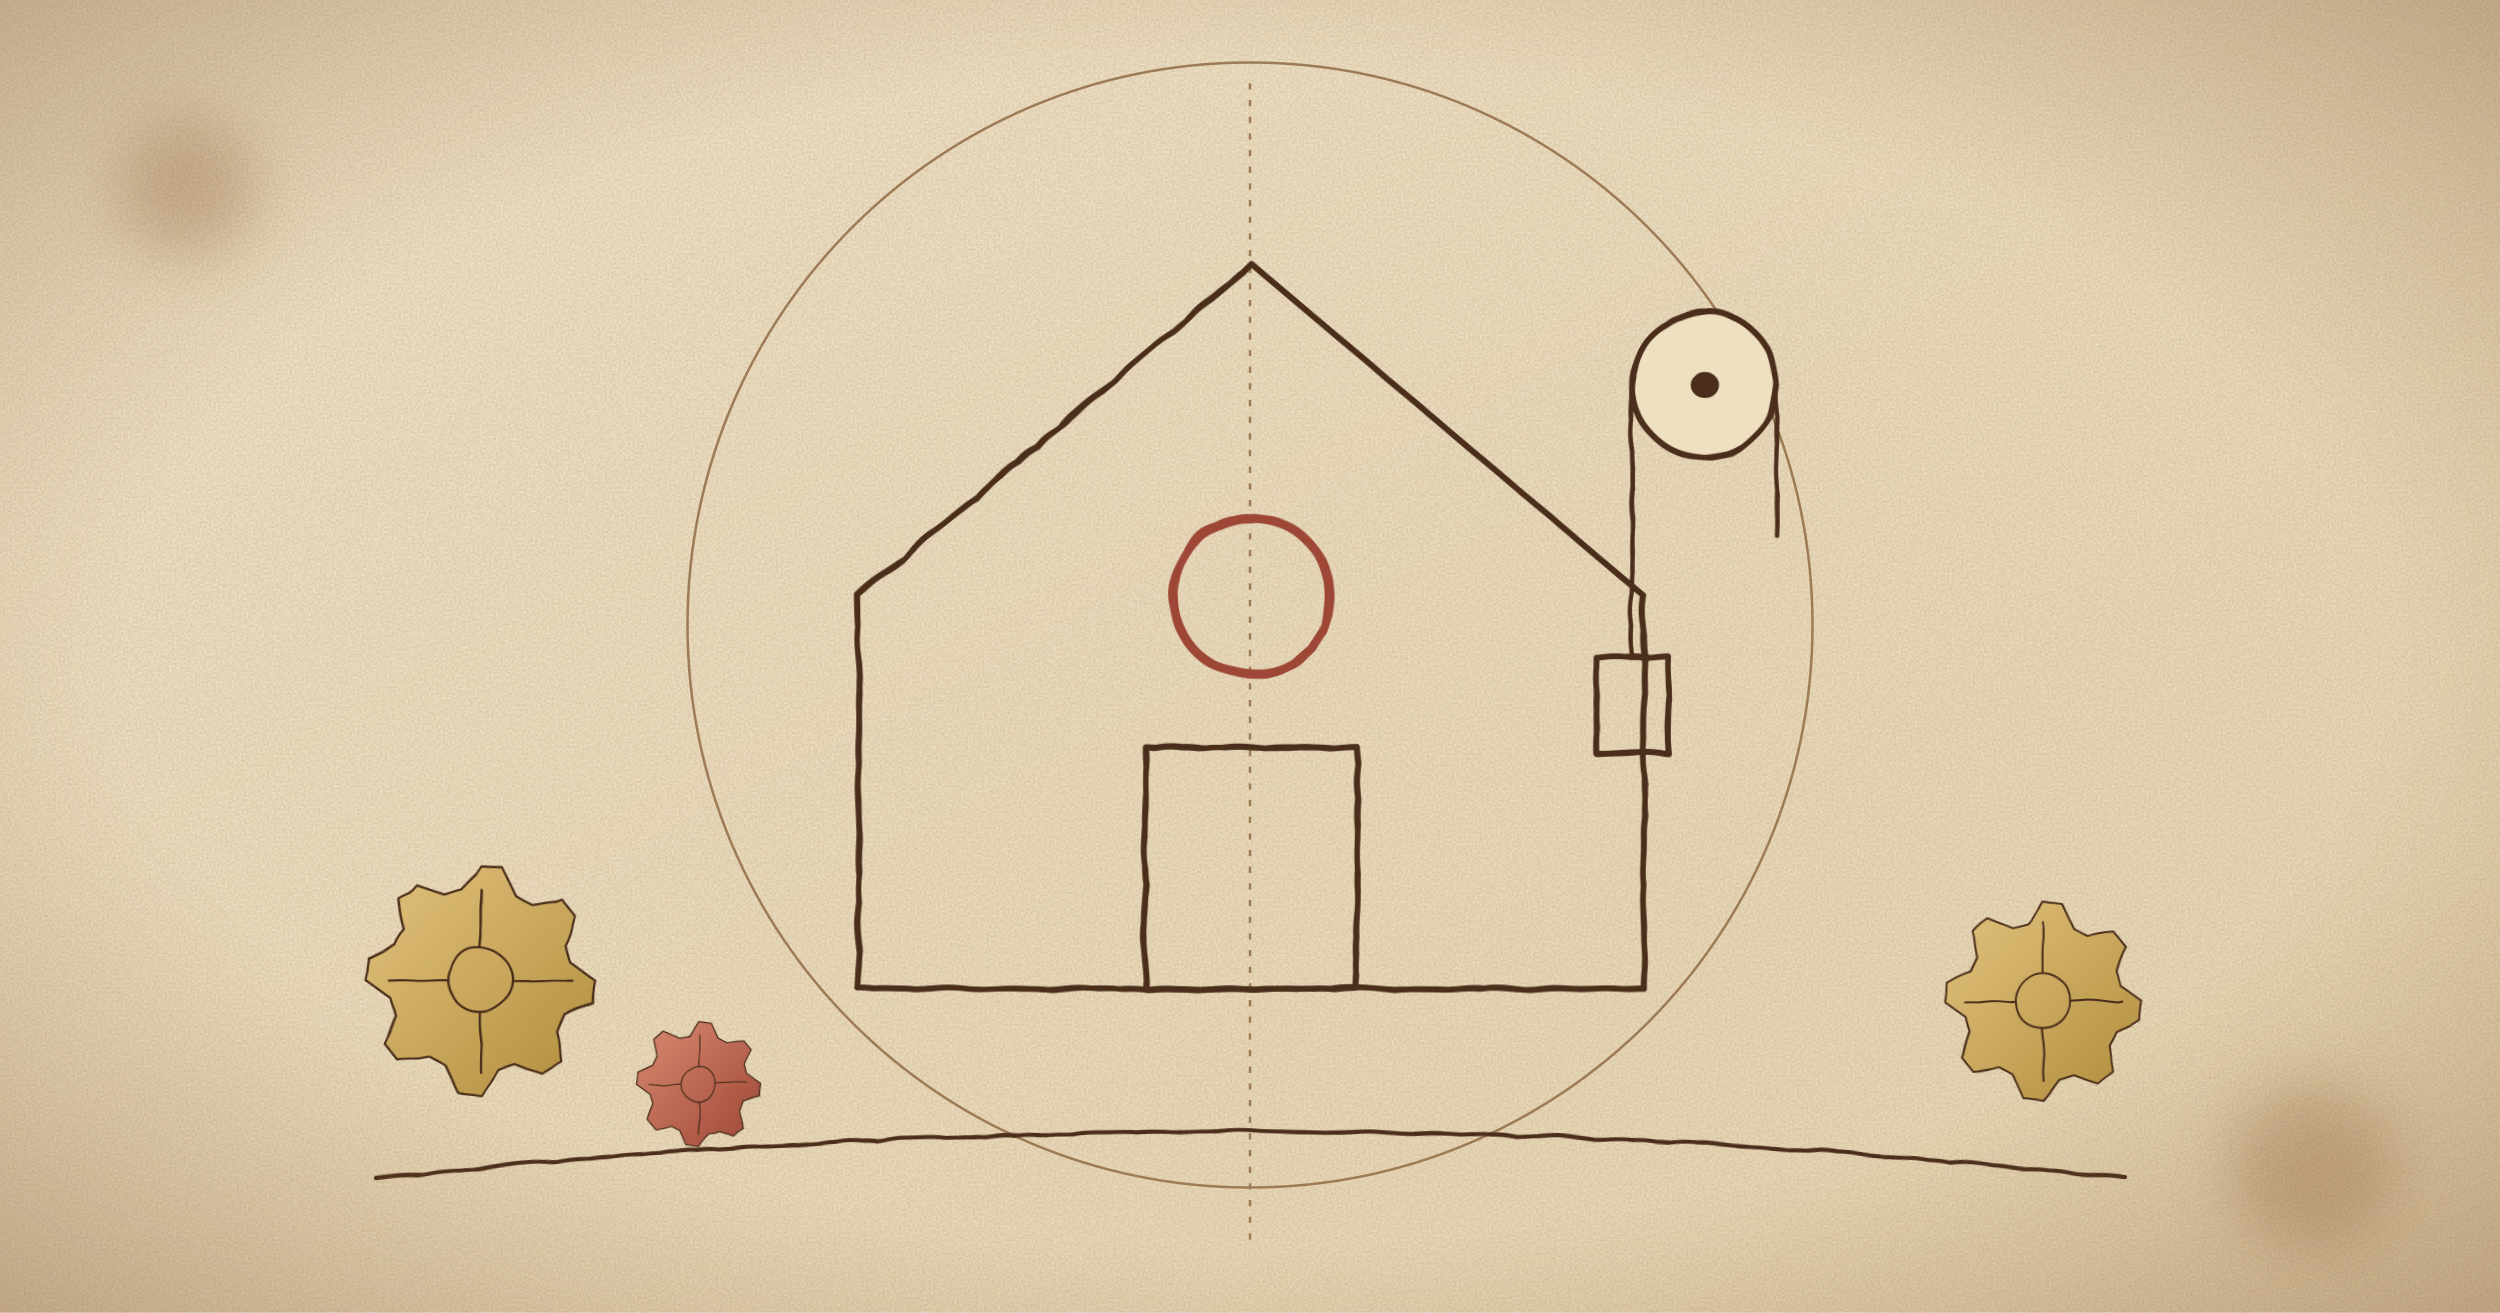
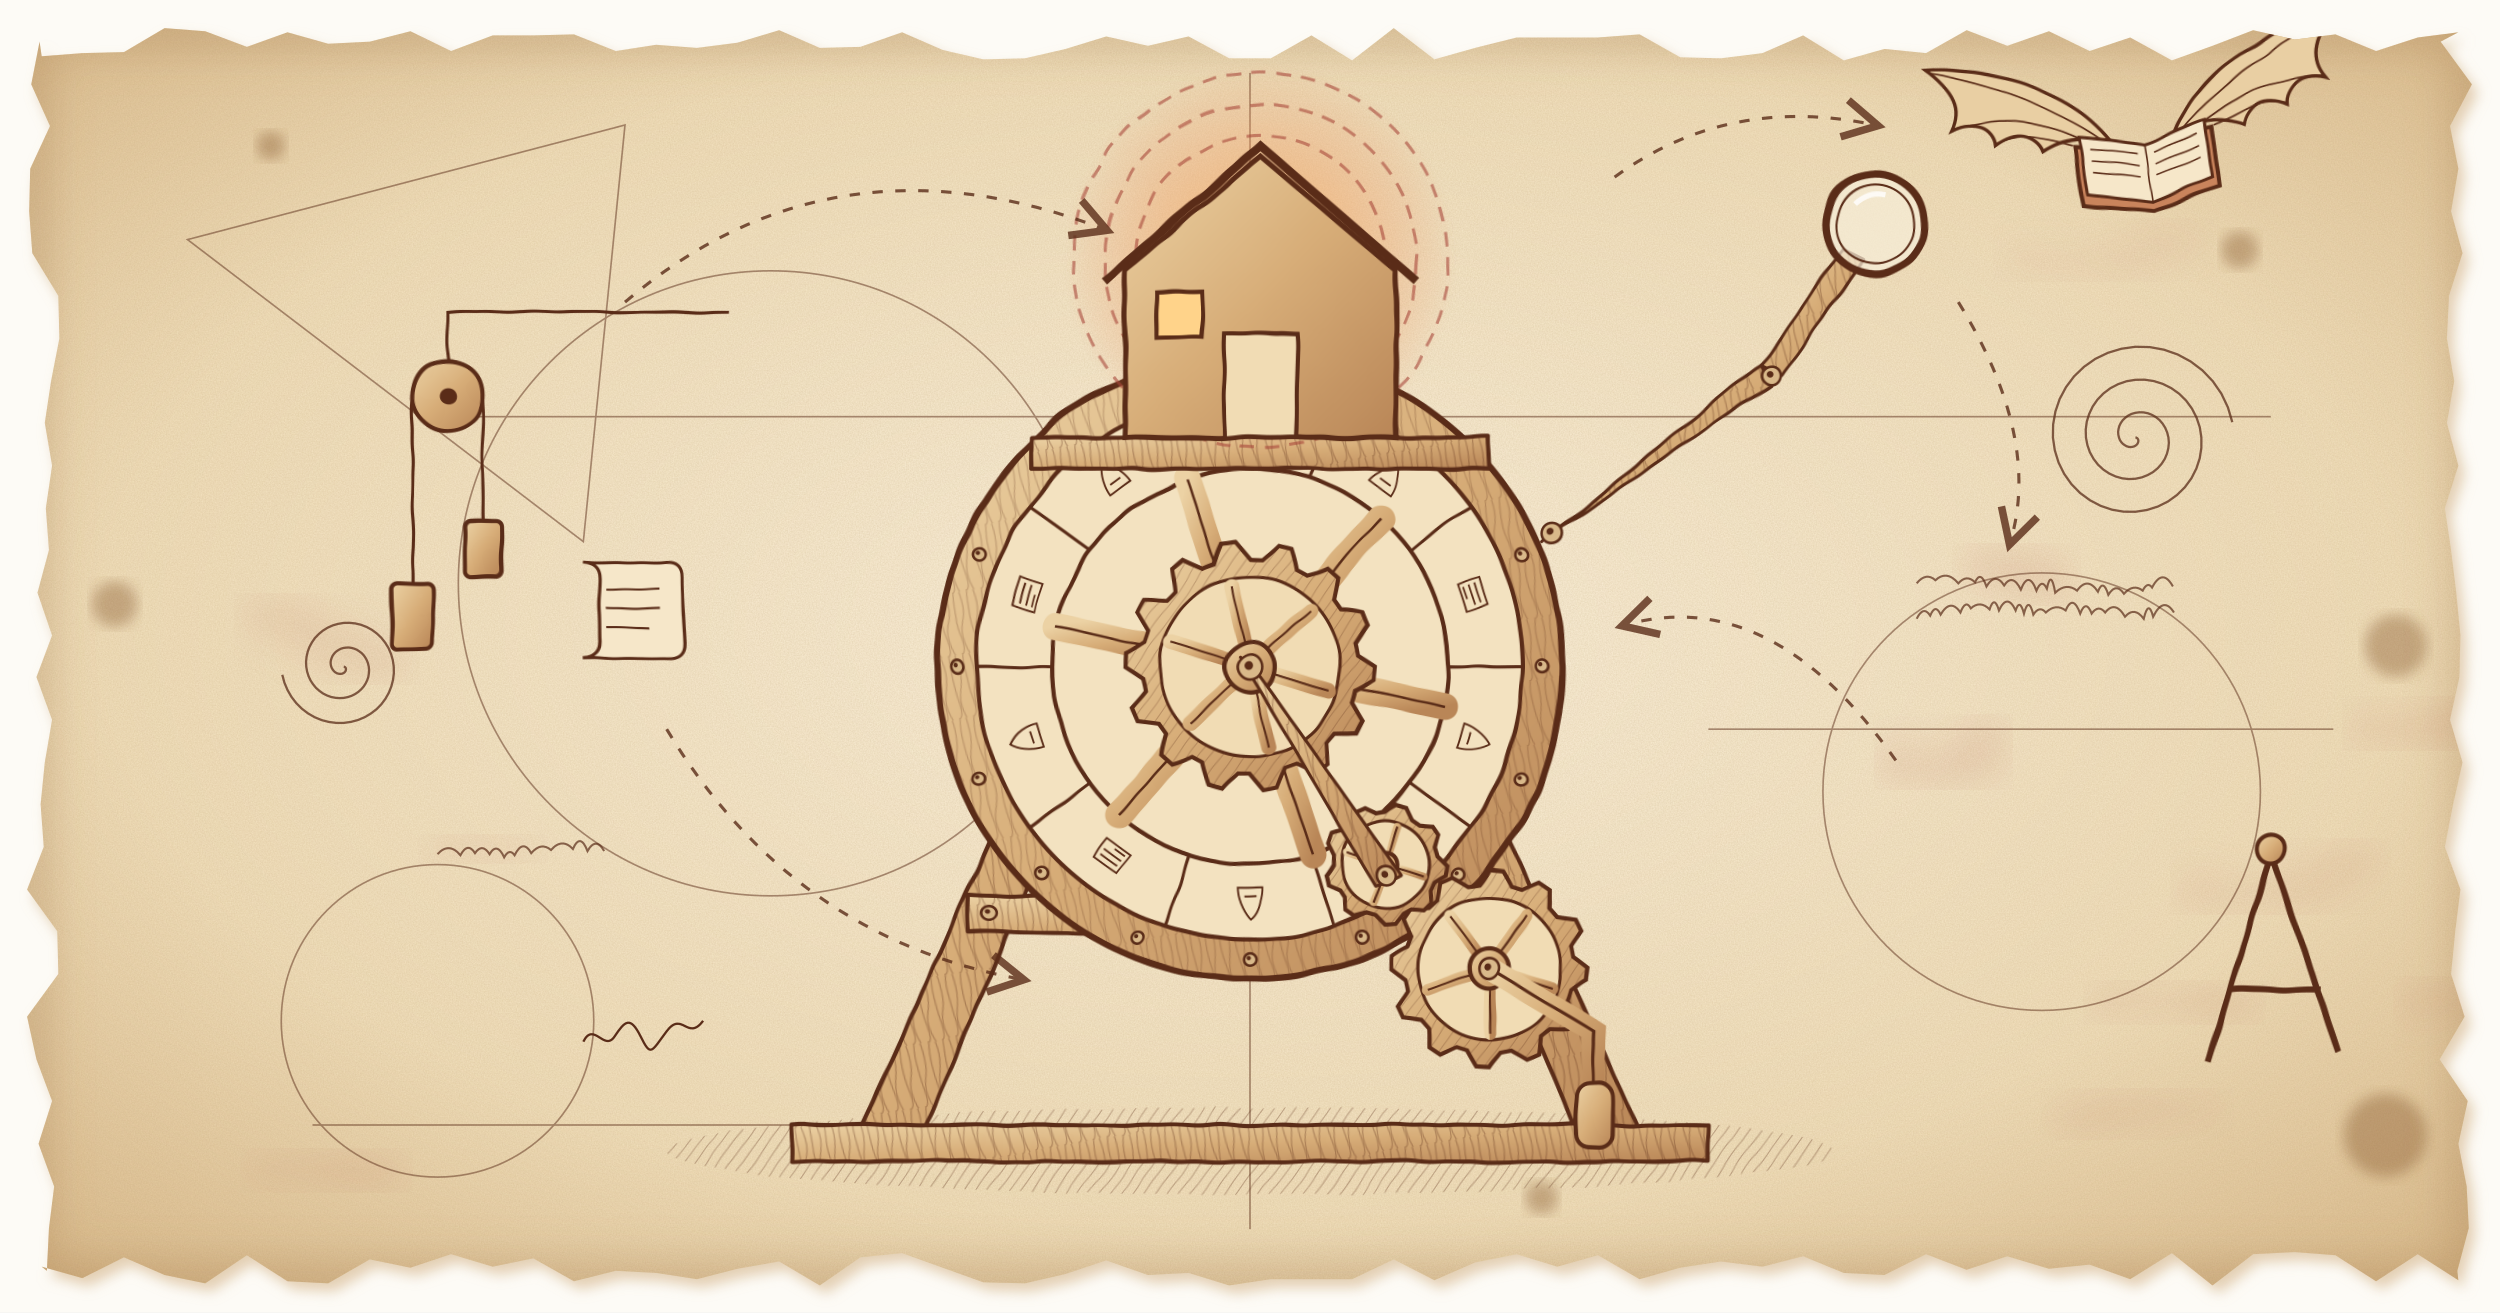
- <svg xmlns="http://www.w3.org/2000/svg" viewBox="0 0 1200 630" width="1200" height="630" role="img" aria-label="Illustration de l'application Santé citoyenne : machine de Léonard de Vinci dessinée à l'encre sur parchemin">
+ <svg xmlns="http://www.w3.org/2000/svg" viewBox="0 0 2400 1260" width="1200" height="630" role="img" aria-label="Illustration de l'application Santé citoyenne : machine de Léonard de Vinci dessinée à l'encre sur parchemin">
  <defs>
-     <linearGradient id="p" x1="0" y1="0" x2="1" y2="1">
-       <stop offset="0" stop-color="#f6ebd3" />
-       <stop offset="1" stop-color="#ecdcba" />
+     <radialGradient id="pp" cx=".5" cy=".48" r=".7">
+       <stop offset="0" stop-color="#fbf1dc" />
+       <stop offset=".65" stop-color="#f1dfbb" />
+       <stop offset="1" stop-color="#d9b98a" />
+     </radialGradient>
+     <linearGradient id="wd" x1="0" y1="0" x2="1" y2="1">
+       <stop offset="0" stop-color="#ecd2a4" />
+       <stop offset=".5" stop-color="#d7ad78" />
+       <stop offset="1" stop-color="#b98657" />
    </linearGradient>
-     <radialGradient id="v" cx=".5" cy=".5" r=".75">
-       <stop offset=".6" stop-color="#8a5a2b" stop-opacity="0" />
-       <stop offset="1" stop-color="#6b4220" stop-opacity=".38" />
+     <pattern id="ht" width="9" height="9" patternUnits="userSpaceOnUse" patternTransform="rotate(35)">
+       <path d="M0 0V9" stroke="#5a2c18" stroke-width="1.4" />
+     </pattern>
+     <pattern id="gr" width="60" height="14" patternUnits="userSpaceOnUse" patternTransform="rotate(80)">
+       <path d="M0 4Q15 1 30 5T60 3M0 10Q20 13 40 9T60 11" fill="none" stroke="#5a2c18" stroke-width="1.2" opacity=".6" />
+     </pattern>
+     <marker id="ar" markerWidth="16" markerHeight="16" refX="12" refY="8" orient="auto">
+       <path d="M2 2L13 8L2 14" fill="none" stroke="#5a2c18" stroke-width="2.4" />
+     </marker>
+     <filter id="rf" x="-5%" y="-5%" width="110%" height="110%">
+       <feTurbulence type="fractalNoise" baseFrequency=".022" numOctaves="2" seed="3" />
+       <feDisplacementMap in="SourceGraphic" scale="5" />
+     </filter>
+     <filter id="gn">
+       <feTurbulence type="fractalNoise" baseFrequency=".75" numOctaves="3" seed="9" />
+       <feColorMatrix values="0 0 0 0 .42 0 0 0 0 .27 0 0 0 0 .12 0 0 0 .22 0" />
+     </filter>
+     <filter id="b20">
+       <feGaussianBlur stdDeviation="22" />
+     </filter>
+     <filter id="b6">
+       <feGaussianBlur stdDeviation="6" />
+     </filter>
+     <radialGradient id="gl" cx=".5" cy=".5" r=".5">
+       <stop offset="0" stop-color="#ffd38a" stop-opacity=".95" />
+       <stop offset=".45" stop-color="#f0a466" stop-opacity=".5" />
+       <stop offset="1" stop-color="#e88b5a" stop-opacity="0" />
    </radialGradient>
-     <radialGradient id="l" cx=".5" cy=".5" r=".5">
-       <stop offset="0" stop-color="#f2a35c" stop-opacity=".85" />
-       <stop offset="1" stop-color="#f2a35c" stop-opacity="0" />
-     </radialGradient>
-     <linearGradient id="w" x1="0" y1="0" x2="1" y2="1">
-       <stop offset="0" stop-color="#e3c27e" />
-       <stop offset="1" stop-color="#b08d3c" />
-     </linearGradient>
-     <linearGradient id="s" x1="0" y1="0" x2="1" y2="1">
-       <stop offset="0" stop-color="#d98a72" />
-       <stop offset="1" stop-color="#9e4736" />
-     </linearGradient>
-     <pattern id="h" width="7" height="7" patternUnits="userSpaceOnUse" patternTransform="rotate(40)">
-       <path d="M0 0v7" stroke="#4a2e1b" stroke-width="1.1" opacity=".55" />
-     </pattern>
-     <marker id="a" markerWidth="10" markerHeight="10" refX="8" refY="5" orient="auto">
-       <path d="M1 1 8 5 1 9" fill="none" stroke="#9e4736" stroke-width="1.6" />
-     </marker>
-     <filter id="r" x="-2%" y="-2%" width="104%" height="104%">
-       <feTurbulence baseFrequency=".03" numOctaves="2" seed="4" />
-       <feDisplacementMap in="SourceGraphic" scale="2.6" />
-     </filter>
-     <filter id="n">
-       <feTurbulence type="fractalNoise" baseFrequency=".9" numOctaves="2" seed="7" />
-       <feColorMatrix values="0 0 0 0 .35 0 0 0 0 .22 0 0 0 0 .1 0 0 0 .35 0" />
-     </filter>
-     <filter id="b">
-       <feGaussianBlur stdDeviation="14" />
-     </filter>
-     <g id="g">
-       <path d="M50 0L49 9.8L37 15.3L33.3 22.2L35.4 35.4L27.8 41.6L15.3 37L7.8 39.2L0 50L-9.8 49L-15.3 37L-22.2 33.3L-35.4 35.4L-41.6 27.8L-37 15.3L-39.2 7.8L-50 0L-49 -9.8L-37 -15.3L-33.3 -22.2L-35.4 -35.4L-27.8 -41.6L-15.3 -37L-7.8 -39.2L0 -50L9.8 -49L15.3 -37L22.2 -33.3L35.4 -35.4L41.6 -27.8L37 -15.3L39.2 -7.8z" />
-       <circle r="14" fill="none" />
-       <path d="M0-40V-14M0 40V14M-40 0H-14M40 0H14" fill="none" />
+     <clipPath id="pg">
+       <polygon points="40,54 79,51 119,50 158,27 197,30 237,45 276,31 315,42 355,40 394,30 433,49 473,34 512,34 551,33 591,49 630,43 669,46 708,41 748,29 787,46 826,45 866,31 905,48 944,57 984,56 1023,47 1062,35 1102,44 1141,35 1180,56 1220,56 1259,34 1298,58 1338,27 1377,57 1416,46 1456,36 1495,36 1534,36 1574,33 1613,55 1652,56 1692,51 1731,34 1770,58 1809,47 1849,51 1888,29 1927,44 1967,30 2006,49 2045,36 2085,58 2124,44 2163,29 2203,38 2242,33 2281,49 2321,36 2360,31 2343,40 2373,81 2352,121 2360,162 2353,203 2364,243 2351,284 2349,325 2356,366 2349,406 2360,447 2347,488 2353,528 2358,569 2362,610 2361,650 2352,691 2364,732 2355,772 2347,813 2362,854 2357,894 2353,935 2366,976 2342,1017 2369,1057 2360,1098 2368,1139 2370,1179 2359,1220 2360,1229 2321,1204 2281,1230 2242,1205 2203,1202 2163,1204 2124,1234 2085,1203 2045,1228 2006,1214 1967,1218 1927,1206 1888,1219 1849,1204 1809,1224 1770,1222 1731,1206 1692,1216 1652,1211 1613,1217 1574,1228 1534,1205 1495,1216 1456,1204 1416,1212 1377,1229 1338,1209 1298,1228 1259,1228 1220,1228 1180,1234 1141,1222 1102,1224 1062,1210 1023,1223 984,1232 944,1231 905,1217 866,1203 826,1207 787,1234 748,1211 708,1218 669,1228 630,1222 591,1220 551,1230 512,1208 473,1216 433,1204 394,1217 355,1209 315,1232 276,1230 237,1205 197,1232 158,1224 119,1207 79,1227 40,1216 45,1220 47,1179 52,1139 37,1098 50,1057 35,1017 26,976 56,935 55,894 26,854 42,813 39,772 43,732 50,691 35,650 50,610 36,569 47,528 44,488 50,447 43,406 49,366 57,325 56,284 31,243 28,203 29,162 48,121 30,81 38,40" />
+     </clipPath>
+   </defs>
+   <rect width="2400" height="1260" fill="#fdfbf6" />
+   <polygon points="40,54 79,51 119,50 158,27 197,30 237,45 276,31 315,42 355,40 394,30 433,49 473,34 512,34 551,33 591,49 630,43 669,46 708,41 748,29 787,46 826,45 866,31 905,48 944,57 984,56 1023,47 1062,35 1102,44 1141,35 1180,56 1220,56 1259,34 1298,58 1338,27 1377,57 1416,46 1456,36 1495,36 1534,36 1574,33 1613,55 1652,56 1692,51 1731,34 1770,58 1809,47 1849,51 1888,29 1927,44 1967,30 2006,49 2045,36 2085,58 2124,44 2163,29 2203,38 2242,33 2281,49 2321,36 2360,31 2343,40 2373,81 2352,121 2360,162 2353,203 2364,243 2351,284 2349,325 2356,366 2349,406 2360,447 2347,488 2353,528 2358,569 2362,610 2361,650 2352,691 2364,732 2355,772 2347,813 2362,854 2357,894 2353,935 2366,976 2342,1017 2369,1057 2360,1098 2368,1139 2370,1179 2359,1220 2360,1229 2321,1204 2281,1230 2242,1205 2203,1202 2163,1204 2124,1234 2085,1203 2045,1228 2006,1214 1967,1218 1927,1206 1888,1219 1849,1204 1809,1224 1770,1222 1731,1206 1692,1216 1652,1211 1613,1217 1574,1228 1534,1205 1495,1216 1456,1204 1416,1212 1377,1229 1338,1209 1298,1228 1259,1228 1220,1228 1180,1234 1141,1222 1102,1224 1062,1210 1023,1223 984,1232 944,1231 905,1217 866,1203 826,1207 787,1234 748,1211 708,1218 669,1228 630,1222 591,1220 551,1230 512,1208 473,1216 433,1204 394,1217 355,1209 315,1232 276,1230 237,1205 197,1232 158,1224 119,1207 79,1227 40,1216 45,1220 47,1179 52,1139 37,1098 50,1057 35,1017 26,976 56,935 55,894 26,854 42,813 39,772 43,732 50,691 35,650 50,610 36,569 47,528 44,488 50,447 43,406 49,366 57,325 56,284 31,243 28,203 29,162 48,121 30,81 38,40" fill="#c9a36f" transform="translate(6 8)" opacity=".5" filter="url(#b6)" />
+   <g clip-path="url(#pg)">
+     <rect width="2400" height="1260" fill="url(#pp)" />
+     <rect width="2400" height="1260" filter="url(#gn)" />
+     <path d="M2163 83q71 2 169 -2" fill="none" stroke="#a8473a" stroke-width="29" stroke-linecap="round" opacity=".16" filter="url(#b20)" />
+     <path d="M412 827q51 -26 103 -23" fill="none" stroke="#a8473a" stroke-width="34" stroke-linecap="round" opacity=".16" filter="url(#b20)" />
+     <path d="M1811 729q54 60 110 -37" fill="none" stroke="#a8473a" stroke-width="38" stroke-linecap="round" opacity=".16" filter="url(#b20)" />
+     <path d="M245 1109q56 -13 137 32" fill="none" stroke="#a8473a" stroke-width="32" stroke-linecap="round" opacity=".16" filter="url(#b20)" />
+     <path d="M2312 964q82 -55 144 39" fill="none" stroke="#a8473a" stroke-width="25" stroke-linecap="round" opacity=".16" filter="url(#b20)" />
+     <path d="M2015 957q75 -32 145 23" fill="none" stroke="#a8473a" stroke-width="30" stroke-linecap="round" opacity=".16" filter="url(#b20)" />
+     <path d="M240 577q74 40 148 73" fill="none" stroke="#a8473a" stroke-width="27" stroke-linecap="round" opacity=".16" filter="url(#b20)" />
+     <path d="M2260 711q89 20 116 -38" fill="none" stroke="#a8473a" stroke-width="39" stroke-linecap="round" opacity=".16" filter="url(#b20)" />
+     <path d="M2101 852q50 55 176 -41" fill="none" stroke="#a8473a" stroke-width="25" stroke-linecap="round" opacity=".16" filter="url(#b20)" />
+     <path d="M1974 1090q46 -32 155 -41" fill="none" stroke="#a8473a" stroke-width="23" stroke-linecap="round" opacity=".16" filter="url(#b20)" />
+     <path d="M1931 256q74 31 176 -41" fill="none" stroke="#a8473a" stroke-width="18" stroke-linecap="round" opacity=".16" filter="url(#b20)" />
+     <path d="M1885 527q70 24 102 49" fill="none" stroke="#a8473a" stroke-width="38" stroke-linecap="round" opacity=".16" filter="url(#b20)" />
+     <circle cx="110" cy="580" r="22" fill="#7a4a1d" opacity=".35" filter="url(#b6)" />
+     <circle cx="2300" cy="620" r="30" fill="#7a4a1d" opacity=".35" filter="url(#b6)" />
+     <circle cx="2150" cy="240" r="18" fill="#7a4a1d" opacity=".35" filter="url(#b6)" />
+     <circle cx="260" cy="140" r="14" fill="#7a4a1d" opacity=".35" filter="url(#b6)" />
+     <circle cx="1480" cy="1150" r="16" fill="#7a4a1d" opacity=".35" filter="url(#b6)" />
+     <circle cx="2290" cy="1090" r="40" fill="#7a4a1d" opacity=".35" filter="url(#b6)" />
+     <rect width="2400" height="1260" fill="none" stroke="#8a5a2b" stroke-width="90" opacity=".25" filter="url(#b20)" />
+     <g fill="none" stroke="#5a2c18" stroke-width="1.6" opacity=".5">
+       <circle cx="740" cy="560" r="300" />
+       <circle cx="1960" cy="760" r="210" />
+       <circle cx="420" cy="980" r="150" />
+       <path d="M420 400H2180M1200 70V1180M1640 700H2240M300 1080H900" />
+       <path d="M180 230L600 120L560 520Z" />
    </g>
-   </defs>
-   <rect width="1200" height="630" fill="url(#p)" />
-   <rect width="1200" height="630" filter="url(#n)" />
-   <g fill="none" stroke="#9c7b55" stroke-width="1.2">
-     <circle cx="600" cy="300" r="270" />
-     <path d="M600 40v560" stroke-dasharray="3 5" />
+     <path d="M2050 420L2050.8 420.1L2051.5 420.5L2052.1 421.1L2052.6 421.9L2052.8 422.8L2052.8 423.8L2052.5 424.9L2052 426L2051.1 427L2050 427.9L2048.6 428.6L2047.1 429L2045.3 429.2L2043.5 429L2041.6 428.4L2039.8 427.4L2038 426.1L2036.4 424.4L2035.1 422.4L2034.2 420L2033.6 417.4L2033.4 414.6L2033.8 411.7L2034.6 408.8L2036 406L2037.9 403.3L2040.3 401L2043.2 398.9L2046.4 397.3L2050 396.3L2053.8 395.8L2057.8 395.9L2061.9 396.7L2065.8 398.2L2069.6 400.4L2073.1 403.2L2076.1 406.7L2078.6 410.7L2080.5 415.2L2081.7 420L2082.1 425.1L2081.6 430.3L2080.3 435.5L2078.2 440.5L2075.2 445.2L2071.4 449.5L2066.9 453.2L2061.7 456.1L2056.1 458.3L2050 459.6L2043.7 459.9L2037.3 459.2L2031 457.4L2024.9 454.6L2019.2 450.8L2014.1 446.1L2009.8 440.5L2006.3 434.2L2003.9 427.3L2002.5 420L2002.3 412.4L2003.3 404.8L2005.6 397.4L2009 390.2L2013.6 383.6L2019.3 377.7L2025.9 372.7L2033.4 368.8L2041.5 366L2050 364.6L2058.8 364.5L2067.6 365.8L2076.2 368.5L2084.4 372.6L2092 378L2098.7 384.6L2104.3 392.3L2108.7 400.9L2111.8 410.2L2113.3 420L2113.3 430L2111.7 440.1L2108.5 449.8L2103.8 459.1L2097.6 467.6L2090 475.1L2081.3 481.4L2071.5 486.3L2061 489.6L2050 491.3L2038.7 491.2L2027.5 489.3L2016.6 485.6L2006.3 480.2L1996.8 473.2L1988.5 464.7L1981.6 454.9L1976.2 444L1972.6 432.3L1970.8 420L1971 407.5L1973.2 395L1977.3 383L1983.4 371.6L1991.2 361.2L2000.7 352.1L2011.5 344.5L2023.6 338.7L2036.5 334.8L2050 332.9L2063.7 333.2L2077.4 335.7L2090.6 340.3L2103 347L2114.4 355.6L2124.3 366L2132.5 377.9L2138.8 391.1L2143 405.3" fill="none" stroke="#5a2c18" stroke-width="2.2" opacity=".75" />
+     <path d="M330 640L330.5 640.1L331 640.3L331.4 640.6L331.7 641L332 641.5L332.1 642.1L332.1 642.8L332 643.5L331.7 644.2L331.3 644.8L330.7 645.5L330 646L329.2 646.4L328.2 646.8L327.1 646.9L326 646.9L324.8 646.7L323.6 646.4L322.5 645.8L321.3 645L320.3 644L319.4 642.8L318.6 641.5L318 640L317.6 638.4L317.4 636.6L317.5 634.8L317.9 633L318.5 631.2L319.4 629.4L320.6 627.7L322 626.1L323.7 624.8L325.6 623.6L327.7 622.6L330 622L332.4 621.7L334.9 621.6L337.5 622L340 622.7L342.5 623.7L344.8 625.2L347.1 626.9L349.1 629L350.8 631.4L352.2 634L353.3 636.9L354 640L354.3 643.2L354.1 646.5L353.6 649.8L352.5 653L351 656.1L349.1 659.1L346.7 661.8L344 664.2L340.9 666.3L337.5 668L333.9 669.2L330 670L326 670.2L322 669.9L317.9 669.1L314 667.7L310.2 665.8L306.7 663.3L303.4 660.4L300.6 657L298.1 653.2L296.2 649.1L294.8 644.6L294 640L293.8 635.2L294.3 630.4L295.4 625.6L297.1 621L299.5 616.6L302.4 612.4L306 608.7L310 605.4L314.5 602.6L319.4 600.4L324.6 598.9L330 598L335.5 597.9L341.1 598.5L346.6 599.8L352 601.9L357.1 604.7L361.8 608.2L366.1 612.3L369.8 617L373 622.2L375.4 627.8L377.1 633.8L378 640L378.1 646.3L377.3 652.7L375.7 658.9L373.3 665L370.1 670.7L366.1 676.1L361.4 680.9L356 685L350.1 688.5L343.7 691.2L337 693L330 694L322.9 694L315.8 693.1L308.8 691.3L302 688.5L295.6 684.8L289.7 680.3L284.4 675L279.8 669L276 662.4L273 655.3L271 647.8" fill="none" stroke="#5a2c18" stroke-width="2.2" opacity=".75" />
+     <path d="M1840 560 q9 -11 18 -3 q11 -10 22 3 q8 -9 16 -1 q5.5 -12 11 4 q8.5 -14 17 -1 q8 -12 16 4 q7.5 -19 15 1 q5 -12 10 -2 q4 -19 8 4 q10.5 -10 21 -2 q10 -14 20 1 q5 -13 10 3 q7.5 -12 15 -1 q9 -10 18 -3 q4.5 -9 9 -3 q10 -19 20 -1" fill="none" stroke="#5a2c18" stroke-width="2" opacity=".7" />
+     <path d="M1840 594 q6.5 -13 13 -3 q5 -12 10 -1 q9.5 -16 19 -2 q5 -13 10 -4 q9 -8 18 1 q4.5 -14 9 1 q8 -17 16 0 q4 -12 8 3 q4.5 -17 9 1 q6 -9 12 -2 q9.5 -9 19 -2 q7 -16 14 3 q5.5 -14 11 0 q6.5 -9 13 -1 q9.5 -12 19 4 q9 -10 18 2 q4.5 -19 9 -2 q10 -20 20 -4" fill="none" stroke="#5a2c18" stroke-width="2" opacity=".7" />
+     <path d="M420 820 q11 -12 22 1 q7 -13 14 -2 q7 -10 14 1 q7 -12 14 3 q5 -9 10 -2 q8 -16 16 -2 q9.5 -11 19 -3 q10.5 -12 21 -1 q7 -16 14 2 q8 -14 16 0" fill="none" stroke="#5a2c18" stroke-width="2" opacity=".7" />
+     <g filter="url(#rf)">
+       <ellipse cx="1200" cy="1105" rx="560" ry="42" fill="url(#ht)" opacity=".45" />
+       <polygon points="820,1100 880,1100 1150,470 1110,450" fill="url(#wd)" stroke="#5a2c18" stroke-width="4" stroke-linejoin="round" />
+       <polygon points="820,1100 880,1100 1150,470 1110,450" fill="url(#gr)" opacity=".55" />
+       <polygon points="1580,1100 1520,1100 1250,470 1290,450" fill="url(#wd)" stroke="#5a2c18" stroke-width="4" stroke-linejoin="round" />
+       <polygon points="1580,1100 1520,1100 1250,470 1290,450" fill="url(#gr)" opacity=".55" />
+       <polygon points="760,1080 1640,1080 1640,1115 760,1115" fill="url(#wd)" stroke="#5a2c18" stroke-width="4" stroke-linejoin="round" />
+       <polygon points="760,1080 1640,1080 1640,1115 760,1115" fill="url(#gr)" opacity=".55" />
+       <polygon points="930,860 1470,860 1470,895 930,895" fill="url(#wd)" stroke="#5a2c18" stroke-width="4" stroke-linejoin="round" />
+       <polygon points="930,860 1470,860 1470,895 930,895" fill="url(#gr)" opacity=".55" />
+       <circle cx="950" cy="877" r="7" fill="#d9b98a" stroke="#5a2c18" stroke-width="2.5" />
+       <circle cx="948.5" cy="875.5" r="2.4" fill="#5a2c18" />
+       <circle cx="1450" cy="877" r="7" fill="#d9b98a" stroke="#5a2c18" stroke-width="2.5" />
+       <circle cx="1448.5" cy="875.5" r="2.4" fill="#5a2c18" />
+       <circle cx="1200" cy="640" r="300" fill="url(#wd)" stroke="#5a2c18" stroke-width="6" />
+       <circle cx="1200" cy="640" r="300" fill="url(#gr)" opacity=".4" />
+       <circle cx="1200" cy="640" r="262" fill="#f3e2c0" stroke="#5a2c18" stroke-width="4" />
+       <path d="M1462 640L1390 640" stroke="#5a2c18" stroke-width="3" />
+       <g transform="translate(1414.9 709.8) rotate(108)">
+         <path d="M-12 14c0-14 8-26 12-30 4 4 12 16 12 30z" fill="none" stroke="#5a2c18" stroke-width="1.8" />
+         <path d="M-6 6h12" stroke="#5a2c18" stroke-width="1.8" />
+       </g>
+       <path d="M1412 794L1353.7 751.7" stroke="#5a2c18" stroke-width="3" />
+       <g transform="translate(1332.8 822.8) rotate(144)">
+         <path d="M-14-10h28v22h-28zM-10-4h20M-10 2h20M-10 8h12" fill="none" stroke="#5a2c18" stroke-width="1.8" />
+       </g>
+       <path d="M1281 889.2L1258.7 820.7" stroke="#5a2c18" stroke-width="3" />
+       <g transform="translate(1200 866) rotate(180)">
+         <path d="M-12 14c0-14 8-26 12-30 4 4 12 16 12 30z" fill="none" stroke="#5a2c18" stroke-width="1.8" />
+         <path d="M-6 6h12" stroke="#5a2c18" stroke-width="1.8" />
+       </g>
+       <path d="M1119 889.2L1141.3 820.7" stroke="#5a2c18" stroke-width="3" />
+       <g transform="translate(1067.2 822.8) rotate(216)">
+         <path d="M-14-10h28v22h-28zM-10-4h20M-10 2h20M-10 8h12" fill="none" stroke="#5a2c18" stroke-width="1.8" />
+       </g>
+       <path d="M988 794L1046.3 751.7" stroke="#5a2c18" stroke-width="3" />
+       <g transform="translate(985.1 709.8) rotate(252)">
+         <path d="M-12 14c0-14 8-26 12-30 4 4 12 16 12 30z" fill="none" stroke="#5a2c18" stroke-width="1.8" />
+         <path d="M-6 6h12" stroke="#5a2c18" stroke-width="1.8" />
+       </g>
+       <path d="M938 640L1010 640" stroke="#5a2c18" stroke-width="3" />
+       <g transform="translate(985.1 570.2) rotate(288)">
+         <path d="M-14-10h28v22h-28zM-10-4h20M-10 2h20M-10 8h12" fill="none" stroke="#5a2c18" stroke-width="1.8" />
+       </g>
+       <path d="M988 486L1046.3 528.3" stroke="#5a2c18" stroke-width="3" />
+       <g transform="translate(1067.2 457.2) rotate(324)">
+         <path d="M-12 14c0-14 8-26 12-30 4 4 12 16 12 30z" fill="none" stroke="#5a2c18" stroke-width="1.8" />
+         <path d="M-6 6h12" stroke="#5a2c18" stroke-width="1.8" />
+       </g>
+       <path d="M1119 390.8L1141.3 459.3" stroke="#5a2c18" stroke-width="3" />
+       <g transform="translate(1200 414) rotate(360)">
+         <path d="M-14-10h28v22h-28zM-10-4h20M-10 2h20M-10 8h12" fill="none" stroke="#5a2c18" stroke-width="1.8" />
+       </g>
+       <path d="M1281 390.8L1258.7 459.3" stroke="#5a2c18" stroke-width="3" />
+       <g transform="translate(1332.8 457.2) rotate(396)">
+         <path d="M-12 14c0-14 8-26 12-30 4 4 12 16 12 30z" fill="none" stroke="#5a2c18" stroke-width="1.8" />
+         <path d="M-6 6h12" stroke="#5a2c18" stroke-width="1.8" />
+       </g>
+       <path d="M1412 486L1353.7 528.3" stroke="#5a2c18" stroke-width="3" />
+       <g transform="translate(1414.9 570.2) rotate(432)">
+         <path d="M-14-10h28v22h-28zM-10-4h20M-10 2h20M-10 8h12" fill="none" stroke="#5a2c18" stroke-width="1.8" />
+       </g>
+       <circle cx="1200" cy="640" r="190" fill="none" stroke="#5a2c18" stroke-width="4" />
+       <path d="M1258.8 651.9L1386.2 677.7" stroke="url(#wd)" stroke-width="26" stroke-linecap="round" />
+       <path d="M1258.8 651.9L1386.2 677.7" stroke="#5a2c18" stroke-width="2.4" />
+       <path d="M1219.1 696.9L1260.4 820.1" stroke="url(#wd)" stroke-width="26" stroke-linecap="round" />
+       <path d="M1219.1 696.9L1260.4 820.1" stroke="#5a2c18" stroke-width="2.4" />
+       <path d="M1160.3 685L1074.2 782.4" stroke="url(#wd)" stroke-width="26" stroke-linecap="round" />
+       <path d="M1160.3 685L1074.2 782.4" stroke="#5a2c18" stroke-width="2.4" />
+       <path d="M1141.2 628.1L1013.8 602.3" stroke="url(#wd)" stroke-width="26" stroke-linecap="round" />
+       <path d="M1141.2 628.1L1013.8 602.3" stroke="#5a2c18" stroke-width="2.4" />
+       <path d="M1180.9 583.1L1139.6 459.9" stroke="url(#wd)" stroke-width="26" stroke-linecap="round" />
+       <path d="M1180.9 583.1L1139.6 459.9" stroke="#5a2c18" stroke-width="2.4" />
+       <path d="M1239.7 595L1325.8 497.6" stroke="url(#wd)" stroke-width="26" stroke-linecap="round" />
+       <path d="M1239.7 595L1325.8 497.6" stroke="#5a2c18" stroke-width="2.4" />
+       <circle cx="1481" cy="640" r="6" fill="#d9b98a" stroke="#5a2c18" stroke-width="2.5" />
+       <circle cx="1479.5" cy="638.5" r="2.1" fill="#5a2c18" />
+       <circle cx="1460" cy="748" r="6" fill="#d9b98a" stroke="#5a2c18" stroke-width="2.5" />
+       <circle cx="1458.5" cy="746.5" r="2.1" fill="#5a2c18" />
+       <circle cx="1399" cy="839" r="6" fill="#d9b98a" stroke="#5a2c18" stroke-width="2.5" />
+       <circle cx="1397.5" cy="837.5" r="2.1" fill="#5a2c18" />
+       <circle cx="1308" cy="900" r="6" fill="#d9b98a" stroke="#5a2c18" stroke-width="2.5" />
+       <circle cx="1306.5" cy="898.5" r="2.1" fill="#5a2c18" />
+       <circle cx="1200" cy="921" r="6" fill="#d9b98a" stroke="#5a2c18" stroke-width="2.5" />
+       <circle cx="1198.5" cy="919.5" r="2.1" fill="#5a2c18" />
+       <circle cx="1092" cy="900" r="6" fill="#d9b98a" stroke="#5a2c18" stroke-width="2.5" />
+       <circle cx="1090.5" cy="898.5" r="2.1" fill="#5a2c18" />
+       <circle cx="1001" cy="839" r="6" fill="#d9b98a" stroke="#5a2c18" stroke-width="2.5" />
+       <circle cx="999.5" cy="837.5" r="2.1" fill="#5a2c18" />
+       <circle cx="940" cy="748" r="6" fill="#d9b98a" stroke="#5a2c18" stroke-width="2.5" />
+       <circle cx="938.5" cy="746.5" r="2.1" fill="#5a2c18" />
+       <circle cx="919" cy="640" r="6" fill="#d9b98a" stroke="#5a2c18" stroke-width="2.5" />
+       <circle cx="917.5" cy="638.5" r="2.1" fill="#5a2c18" />
+       <circle cx="940" cy="532" r="6" fill="#d9b98a" stroke="#5a2c18" stroke-width="2.5" />
+       <circle cx="938.5" cy="530.5" r="2.1" fill="#5a2c18" />
+       <circle cx="1001" cy="441" r="6" fill="#d9b98a" stroke="#5a2c18" stroke-width="2.5" />
+       <circle cx="999.5" cy="439.5" r="2.1" fill="#5a2c18" />
+       <circle cx="1092" cy="380" r="6" fill="#d9b98a" stroke="#5a2c18" stroke-width="2.5" />
+       <circle cx="1090.5" cy="378.5" r="2.1" fill="#5a2c18" />
+       <circle cx="1200" cy="359" r="6" fill="#d9b98a" stroke="#5a2c18" stroke-width="2.5" />
+       <circle cx="1198.5" cy="357.5" r="2.1" fill="#5a2c18" />
+       <circle cx="1308" cy="380" r="6" fill="#d9b98a" stroke="#5a2c18" stroke-width="2.5" />
+       <circle cx="1306.5" cy="378.5" r="2.1" fill="#5a2c18" />
+       <circle cx="1399" cy="441" r="6" fill="#d9b98a" stroke="#5a2c18" stroke-width="2.5" />
+       <circle cx="1397.5" cy="439.5" r="2.1" fill="#5a2c18" />
+       <circle cx="1460" cy="532" r="6" fill="#d9b98a" stroke="#5a2c18" stroke-width="2.5" />
+       <circle cx="1458.5" cy="530.5" r="2.1" fill="#5a2c18" />
+       <polygon points="1320,640 1319.2,653.4 1300.6,663 1297.4,674.1 1308.1,692.1 1301.6,703.8 1280.7,704.3 1273,713 1274.8,733.8 1263.8,741.6 1244.8,733 1234.1,737.4 1226.7,757 1213.4,759.2 1200,743.2 1188.4,742.6 1173.3,757 1160.4,753.3 1155.2,733 1145.1,727.4 1125.2,733.8 1115.1,724.9 1119.3,704.3 1112.6,694.9 1091.9,692.1 1086.7,679.6 1099.4,663 1097.4,651.6 1080,640 1080.8,626.6 1099.4,617 1102.6,605.9 1091.9,587.9 1098.4,576.2 1119.3,575.7 1127,567 1125.2,546.2 1136.2,538.4 1155.2,547 1165.9,542.6 1173.3,523 1186.6,520.8 1200,536.8 1211.6,537.4 1226.7,523 1239.6,526.7 1244.8,547 1254.9,552.6 1274.8,546.2 1284.9,555.1 1280.7,575.7 1287.4,585.1 1308.1,587.9 1313.3,600.4 1300.6,617 1302.6,628.4" fill="url(#wd)" stroke="#5a2c18" stroke-width="4" />
+       <polygon points="1320,640 1319.2,653.4 1300.6,663 1297.4,674.1 1308.1,692.1 1301.6,703.8 1280.7,704.3 1273,713 1274.8,733.8 1263.8,741.6 1244.8,733 1234.1,737.4 1226.7,757 1213.4,759.2 1200,743.2 1188.4,742.6 1173.3,757 1160.4,753.3 1155.2,733 1145.1,727.4 1125.2,733.8 1115.1,724.9 1119.3,704.3 1112.6,694.9 1091.9,692.1 1086.7,679.6 1099.4,663 1097.4,651.6 1080,640 1080.8,626.6 1099.4,617 1102.6,605.9 1091.9,587.9 1098.4,576.2 1119.3,575.7 1127,567 1125.2,546.2 1136.2,538.4 1155.2,547 1165.9,542.6 1173.3,523 1186.6,520.8 1200,536.8 1211.6,537.4 1226.7,523 1239.6,526.7 1244.8,547 1254.9,552.6 1274.8,546.2 1284.9,555.1 1280.7,575.7 1287.4,585.1 1308.1,587.9 1313.3,600.4 1300.6,617 1302.6,628.4" fill="url(#ht)" opacity=".35" />
+       <circle cx="1200" cy="640" r="86.4" fill="#f1dcb4" stroke="#5a2c18" stroke-width="3" />
+       <path d="M1218.3 645.7L1275.7 663.4" stroke="url(#wd)" stroke-width="14.4" stroke-linecap="round" />
+       <path d="M1218.3 645.7L1275.7 663.4" stroke="#5a2c18" stroke-width="2" />
+       <path d="M1204.3 658.7L1217.6 717.2" stroke="url(#wd)" stroke-width="14.4" stroke-linecap="round" />
+       <path d="M1204.3 658.7L1217.6 717.2" stroke="#5a2c18" stroke-width="2" />
+       <path d="M1185.9 653L1141.9 693.8" stroke="url(#wd)" stroke-width="14.4" stroke-linecap="round" />
+       <path d="M1185.9 653L1141.9 693.8" stroke="#5a2c18" stroke-width="2" />
+       <path d="M1181.7 634.3L1124.3 616.6" stroke="url(#wd)" stroke-width="14.4" stroke-linecap="round" />
+       <path d="M1181.7 634.3L1124.3 616.6" stroke="#5a2c18" stroke-width="2" />
+       <path d="M1195.7 621.3L1182.4 562.8" stroke="url(#wd)" stroke-width="14.4" stroke-linecap="round" />
+       <path d="M1195.7 621.3L1182.4 562.8" stroke="#5a2c18" stroke-width="2" />
+       <path d="M1214.1 627L1258.1 586.2" stroke="url(#wd)" stroke-width="14.4" stroke-linecap="round" />
+       <path d="M1214.1 627L1258.1 586.2" stroke="#5a2c18" stroke-width="2" />
+       <circle cx="1200" cy="640" r="24" fill="url(#wd)" stroke="#5a2c18" stroke-width="4" />
+       <circle cx="1200" cy="640" r="8.4" fill="#5a2c18" />
+       <polygon points="1525,930 1524.2,942.4 1508.9,951.1 1505.5,961.3 1512.3,977.5 1505.4,987.8 1487.8,987.8 1479.7,994.8 1477.5,1012.3 1466.4,1017.8 1451.1,1008.9 1440.7,1011 1430,1025 1417.6,1024.2 1408.9,1008.9 1398.7,1005.5 1382.5,1012.3 1372.2,1005.4 1372.2,987.8 1365.2,979.7 1347.7,977.5 1342.2,966.4 1351.1,951.1 1349,940.7 1335,930 1335.8,917.6 1351.1,908.9 1354.5,898.7 1347.7,882.5 1354.6,872.2 1372.2,872.2 1380.3,865.2 1382.5,847.7 1393.6,842.2 1408.9,851.1 1419.3,849 1430,835 1442.4,835.8 1451.1,851.1 1461.3,854.5 1477.5,847.7 1487.8,854.6 1487.8,872.2 1494.8,880.3 1512.3,882.5 1517.8,893.6 1508.9,908.9 1511,919.3" fill="url(#wd)" stroke="#5a2c18" stroke-width="4" />
+       <polygon points="1525,930 1524.2,942.4 1508.9,951.1 1505.5,961.3 1512.3,977.5 1505.4,987.8 1487.8,987.8 1479.7,994.8 1477.5,1012.3 1466.4,1017.8 1451.1,1008.9 1440.7,1011 1430,1025 1417.6,1024.2 1408.9,1008.9 1398.7,1005.5 1382.5,1012.3 1372.2,1005.4 1372.2,987.8 1365.2,979.7 1347.7,977.5 1342.2,966.4 1351.1,951.1 1349,940.7 1335,930 1335.8,917.6 1351.1,908.9 1354.5,898.7 1347.7,882.5 1354.6,872.2 1372.2,872.2 1380.3,865.2 1382.5,847.7 1393.6,842.2 1408.9,851.1 1419.3,849 1430,835 1442.4,835.8 1451.1,851.1 1461.3,854.5 1477.5,847.7 1487.8,854.6 1487.8,872.2 1494.8,880.3 1512.3,882.5 1517.8,893.6 1508.9,908.9 1511,919.3" fill="url(#ht)" opacity=".35" />
+       <circle cx="1430" cy="930" r="68.4" fill="#f1dcb4" stroke="#5a2c18" stroke-width="3" />
+       <path d="M1444.5 934.5L1489.9 948.5" stroke="url(#wd)" stroke-width="11.4" stroke-linecap="round" />
+       <path d="M1444.5 934.5L1489.9 948.5" stroke="#5a2c18" stroke-width="2" />
+       <path d="M1430.2 945.2L1430.9 992.7" stroke="url(#wd)" stroke-width="11.4" stroke-linecap="round" />
+       <path d="M1430.2 945.2L1430.9 992.7" stroke="#5a2c18" stroke-width="2" />
+       <path d="M1415.6 934.9L1370.6 950.2" stroke="url(#wd)" stroke-width="11.4" stroke-linecap="round" />
+       <path d="M1415.6 934.9L1370.6 950.2" stroke="#5a2c18" stroke-width="2" />
+       <path d="M1420.9 917.8L1392.4 879.8" stroke="url(#wd)" stroke-width="11.4" stroke-linecap="round" />
+       <path d="M1420.9 917.8L1392.4 879.8" stroke="#5a2c18" stroke-width="2" />
+       <path d="M1438.8 917.6L1466.1 878.8" stroke="url(#wd)" stroke-width="11.4" stroke-linecap="round" />
+       <path d="M1438.8 917.6L1466.1 878.8" stroke="#5a2c18" stroke-width="2" />
+       <circle cx="1430" cy="930" r="19" fill="url(#wd)" stroke="#5a2c18" stroke-width="4" />
+       <circle cx="1430" cy="930" r="6.7" fill="#5a2c18" />
+       <polygon points="1388,830 1387.1,840.1 1376.9,847.1 1373.2,854.9 1374.4,867.3 1367.3,874.4 1354.9,873.2 1347.1,876.9 1340.1,887.1 1330,888 1321.3,879.1 1312.9,876.9 1301,880.2 1292.7,874.4 1291.8,862.1 1286.8,854.9 1275.5,849.8 1272.9,840.1 1280.1,830 1280.9,821.3 1275.5,810.2 1279.8,801 1291.8,797.9 1297.9,791.8 1301,779.8 1310.2,775.5 1321.3,780.9 1330,780.1 1340.1,772.9 1349.8,775.5 1354.9,786.8 1362.1,791.8 1374.4,792.7 1380.2,801 1376.9,812.9 1379.1,821.3" fill="url(#wd)" stroke="#5a2c18" stroke-width="4" />
+       <polygon points="1388,830 1387.1,840.1 1376.9,847.1 1373.2,854.9 1374.4,867.3 1367.3,874.4 1354.9,873.2 1347.1,876.9 1340.1,887.1 1330,888 1321.3,879.1 1312.9,876.9 1301,880.2 1292.7,874.4 1291.8,862.1 1286.8,854.9 1275.5,849.8 1272.9,840.1 1280.1,830 1280.9,821.3 1275.5,810.2 1279.8,801 1291.8,797.9 1297.9,791.8 1301,779.8 1310.2,775.5 1321.3,780.9 1330,780.1 1340.1,772.9 1349.8,775.5 1354.9,786.8 1362.1,791.8 1374.4,792.7 1380.2,801 1376.9,812.9 1379.1,821.3" fill="url(#ht)" opacity=".35" />
+       <circle cx="1330" cy="830" r="41.8" fill="#f1dcb4" stroke="#5a2c18" stroke-width="3" />
+       <path d="M1338.9 832.7L1366.6 841.3" stroke="url(#wd)" stroke-width="7" stroke-linecap="round" />
+       <path d="M1338.9 832.7L1366.6 841.3" stroke="#5a2c18" stroke-width="2" />
+       <path d="M1327.3 838.9L1318.7 866.6" stroke="url(#wd)" stroke-width="7" stroke-linecap="round" />
+       <path d="M1327.3 838.9L1318.7 866.6" stroke="#5a2c18" stroke-width="2" />
+       <path d="M1321.1 827.3L1293.4 818.7" stroke="url(#wd)" stroke-width="7" stroke-linecap="round" />
+       <path d="M1321.1 827.3L1293.4 818.7" stroke="#5a2c18" stroke-width="2" />
+       <path d="M1332.7 821.1L1341.3 793.4" stroke="url(#wd)" stroke-width="7" stroke-linecap="round" />
+       <path d="M1332.7 821.1L1341.3 793.4" stroke="#5a2c18" stroke-width="2" />
+       <circle cx="1330" cy="830" r="11.6" fill="url(#wd)" stroke="#5a2c18" stroke-width="4" />
+       <circle cx="1330" cy="830" r="4.1" fill="#5a2c18" />
+       <path d="M1430 930L1530 990L1530 1050" fill="none" stroke="url(#wd)" stroke-width="22" stroke-linecap="round" />
+       <path d="M1430 930L1530 990L1530 1050" fill="none" stroke="#5a2c18" stroke-width="3" />
+       <rect x="1514" y="1040" width="34" height="62" rx="12" fill="url(#wd)" stroke="#5a2c18" stroke-width="4" />
+       <circle cx="1430" cy="930" r="10" fill="#d9b98a" stroke="#5a2c18" stroke-width="2.5" />
+       <circle cx="1428.5" cy="928.5" r="3.5" fill="#5a2c18" />
+       <polygon points="1190,630 1210,650 1345,840 1320,850" fill="url(#wd)" stroke="#5a2c18" stroke-width="3" stroke-linejoin="round" />
+       <polygon points="1190,630 1210,650 1345,840 1320,850" fill="url(#gr)" opacity=".55" />
+       <circle cx="1200" cy="640" r="12" fill="#d9b98a" stroke="#5a2c18" stroke-width="2.5" />
+       <circle cx="1198.5" cy="638.5" r="4.2" fill="#5a2c18" />
+       <circle cx="1330" cy="840" r="9" fill="#d9b98a" stroke="#5a2c18" stroke-width="2.5" />
+       <circle cx="1328.5" cy="838.5" r="3.2" fill="#5a2c18" />
+       <polygon points="990,420 1430,420 1430,450 990,450" fill="url(#wd)" stroke="#5a2c18" stroke-width="4" stroke-linejoin="round" />
+       <polygon points="990,420 1430,420 1430,450 990,450" fill="url(#gr)" opacity=".55" />
+       <polygon points="1480,520 1500,505 1700,370 1690,350" fill="url(#wd)" stroke="#5a2c18" stroke-width="3" stroke-linejoin="round" />
+       <polygon points="1480,520 1500,505 1700,370 1690,350" fill="url(#gr)" opacity=".55" />
+       <polygon points="1690,350 1710,360 1790,250 1770,240" fill="url(#wd)" stroke="#5a2c18" stroke-width="3" stroke-linejoin="round" />
+       <polygon points="1690,350 1710,360 1790,250 1770,240" fill="url(#gr)" opacity=".55" />
+       <circle cx="1490" cy="512" r="10" fill="#d9b98a" stroke="#5a2c18" stroke-width="2.5" />
+       <circle cx="1488.5" cy="510.5" r="3.5" fill="#5a2c18" />
+       <circle cx="1700" cy="360" r="9" fill="#d9b98a" stroke="#5a2c18" stroke-width="2.5" />
+       <circle cx="1698.5" cy="358.5" r="3.2" fill="#5a2c18" />
+       <circle cx="430" cy="380" r="34" fill="url(#wd)" stroke="#5a2c18" stroke-width="4" />
+       <circle cx="430" cy="380" r="8" fill="#5a2c18" />
+       <path d="M396 380V560M464 380V500" stroke="#5a2c18" stroke-width="3" />
+       <rect x="376" y="560" width="40" height="64" rx="6" fill="url(#wd)" stroke="#5a2c18" stroke-width="4" />
+       <rect x="446" y="500" width="36" height="54" rx="6" fill="url(#wd)" stroke="#5a2c18" stroke-width="4" />
+       <path d="M430 346V300H700" stroke="#5a2c18" stroke-width="3" fill="none" />
+       <path d="M2180 820L2120 1020M2180 820L2245 1010M2140 950H2228" stroke="#5a2c18" stroke-width="6" fill="none" />
+       <circle cx="2180" cy="815" r="14" fill="url(#wd)" stroke="#5a2c18" stroke-width="4" />
+       <circle cx="1210" cy="250" r="190" fill="url(#gl)" />
+       <circle cx="1210" cy="250" r="120" fill="none" stroke="#a8473a" stroke-width="3" stroke-dasharray="14 10" opacity=".6" />
+       <circle cx="1210" cy="250" r="150" fill="none" stroke="#a8473a" stroke-width="3" stroke-dasharray="14 10" opacity=".6" />
+       <circle cx="1210" cy="250" r="180" fill="none" stroke="#a8473a" stroke-width="3" stroke-dasharray="14 10" opacity=".6" />
+       <path d="M1080 420V260l130-110 130 110v160z" fill="url(#wd)" stroke="#5a2c18" stroke-width="5" />
+       <path d="M1060 270 1210 140 1360 270" fill="none" stroke="#5a2c18" stroke-width="8" />
+       <rect x="1175" y="320" width="70" height="100" fill="#f1dcb4" stroke="#5a2c18" stroke-width="4" />
+       <rect x="1110" y="280" width="44" height="44" fill="#ffd38a" stroke="#5a2c18" stroke-width="4" />
+       <circle cx="1800" cy="215" r="48" fill="#f7eed9" fill-opacity=".7" stroke="#5a2c18" stroke-width="7" />
+       <circle cx="1800" cy="215" r="38" fill="none" stroke="#5a2c18" stroke-width="2" />
+       <path d="M1780 195q12-12 30-8" stroke="#fff" stroke-width="5" fill="none" opacity=".8" />
+       <path d="M560 540h80q16 0 16 16v60q0 16-16 16h-80q16 0 16-16v-60q0-16-16-16z" fill="#f6e7c9" stroke="#5a2c18" stroke-width="3" />
+       <path d="M582 566h52M582 584h52M582 602h40" stroke="#5a2c18" stroke-width="2" />
+     </g>
+     <path d="M600 290Q800 120 1060 220" fill="none" stroke="#5a2c18" stroke-width="3" stroke-dasharray="10 12" marker-end="url(#ar)" opacity=".8" />
+     <path d="M1820 730Q1700 560 1560 600" fill="none" stroke="#5a2c18" stroke-width="3" stroke-dasharray="10 12" marker-end="url(#ar)" opacity=".8" />
+     <path d="M640 700Q760 900 980 940" fill="none" stroke="#5a2c18" stroke-width="3" stroke-dasharray="10 12" marker-end="url(#ar)" opacity=".8" />
+     <path d="M1550 170Q1660 90 1800 120" fill="none" stroke="#5a2c18" stroke-width="3" stroke-dasharray="10 12" marker-end="url(#ar)" opacity=".8" />
+     <path d="M1880 290Q1960 420 1930 520" fill="none" stroke="#5a2c18" stroke-width="3" stroke-dasharray="10 12" marker-end="url(#ar)" opacity=".8" />
+     <g filter="url(#rf)">
+       <g transform="translate(2060 150) rotate(-8) scale(0.95)">
+         <g transform="translate(-30 -15) scale(-0.85 0.85)">
+           <path d="M0 0C40-70 120-110 210-120C180-90 175-70 190-45C160-55 140-40 140-20C115-35 90-25 85-5C60-20 30-15 0 0Z" fill="#e9cfa3" stroke="#5a2c18" stroke-width="4" />
+           <path d="M10-5C70-60 140-95 205-115M30-8C80-40 120-55 188-47M50-8C90-25 110-30 140-22" fill="none" stroke="#5a2c18" stroke-width="2" />
+         </g>
+         <g transform="translate(30 -15) scale(0.85 0.85)">
+           <path d="M0 0C40-70 120-110 210-120C180-90 175-70 190-45C160-55 140-40 140-20C115-35 90-25 85-5C60-20 30-15 0 0Z" fill="#e9cfa3" stroke="#5a2c18" stroke-width="4" />
+           <path d="M10-5C70-60 140-95 205-115M30-8C80-40 120-55 188-47M50-8C90-25 110-30 140-22" fill="none" stroke="#5a2c18" stroke-width="2" />
+         </g>
+         <path d="M-70-20L0-5L70-20L70 40L0 55L-70 40Z" fill="#c9845c" stroke="#5a2c18" stroke-width="4" />
+         <path d="M-64-28L0-12L64-28L64 30L0 46L-64 30Z" fill="#f6e7c9" stroke="#5a2c18" stroke-width="3" />
+         <path d="M0-12V46M-55-15L-8-4M-55-3L-8 8M-55 9L-8 20M8-4L55-15M8 8L55-3M8 20L55 9" stroke="#5a2c18" stroke-width="1.6" fill="none" />
+       </g>
+     </g>
+     <path d="M560 1000c10-20 20 10 30-5s15-20 25 0 10 15 25-5 20 10 35-10" fill="none" stroke="#5a2c18" stroke-width="2.2" />
  </g>
-   <g fill="#7a4a1d" opacity=".25" filter="url(#b)">
-     <circle cx="90" cy="90" r="34" />
-     <circle cx="1110" cy="560" r="40" />
-   </g>
-   <g filter="url(#r)" stroke-linejoin="round" stroke-linecap="round" stroke="#4a2e1b">
-     <g transform="translate(600 300) scale(1.45) translate(-890 -280)">
-       <path d="M760 400V270l130-110 130 110v130z" fill="none" stroke="#4a2e1b" stroke-width="2" />
-       <rect x="855" y="320" width="70" height="80" fill="none" stroke="#4a2e1b" stroke-width="2" />
-       <circle cx="890" cy="270" r="26" fill="none" stroke="#9e4736" stroke-width="3" />
-       <circle cx="1040" cy="200" r="24" fill="#efe0c2" stroke="#4a2e1b" stroke-width="2" />
-       <circle cx="1040" cy="200" r="4" fill="#4a2e1b" />
-       <path d="M1016 200v90M1064 200v50" stroke="#4a2e1b" stroke-width="1.5" />
-       <rect x="1004" y="290" width="24" height="32" fill="none" stroke="#4a2e1b" stroke-width="2" />
-     </g>
-     <use href="#g" transform="translate(230 470) scale(1.1)" fill="url(#w)" />
-     <use href="#g" transform="translate(335 520) scale(0.6)" fill="url(#s)" />
-     <use href="#g" transform="translate(980 480) scale(0.95)" fill="url(#w)" />
-     <path d="M180 565Q600 520 1020 565" fill="none" stroke="#4a2e1b" stroke-width="2" />
-   </g>
-   <rect width="1200" height="630" fill="url(#v)" />
</svg>
